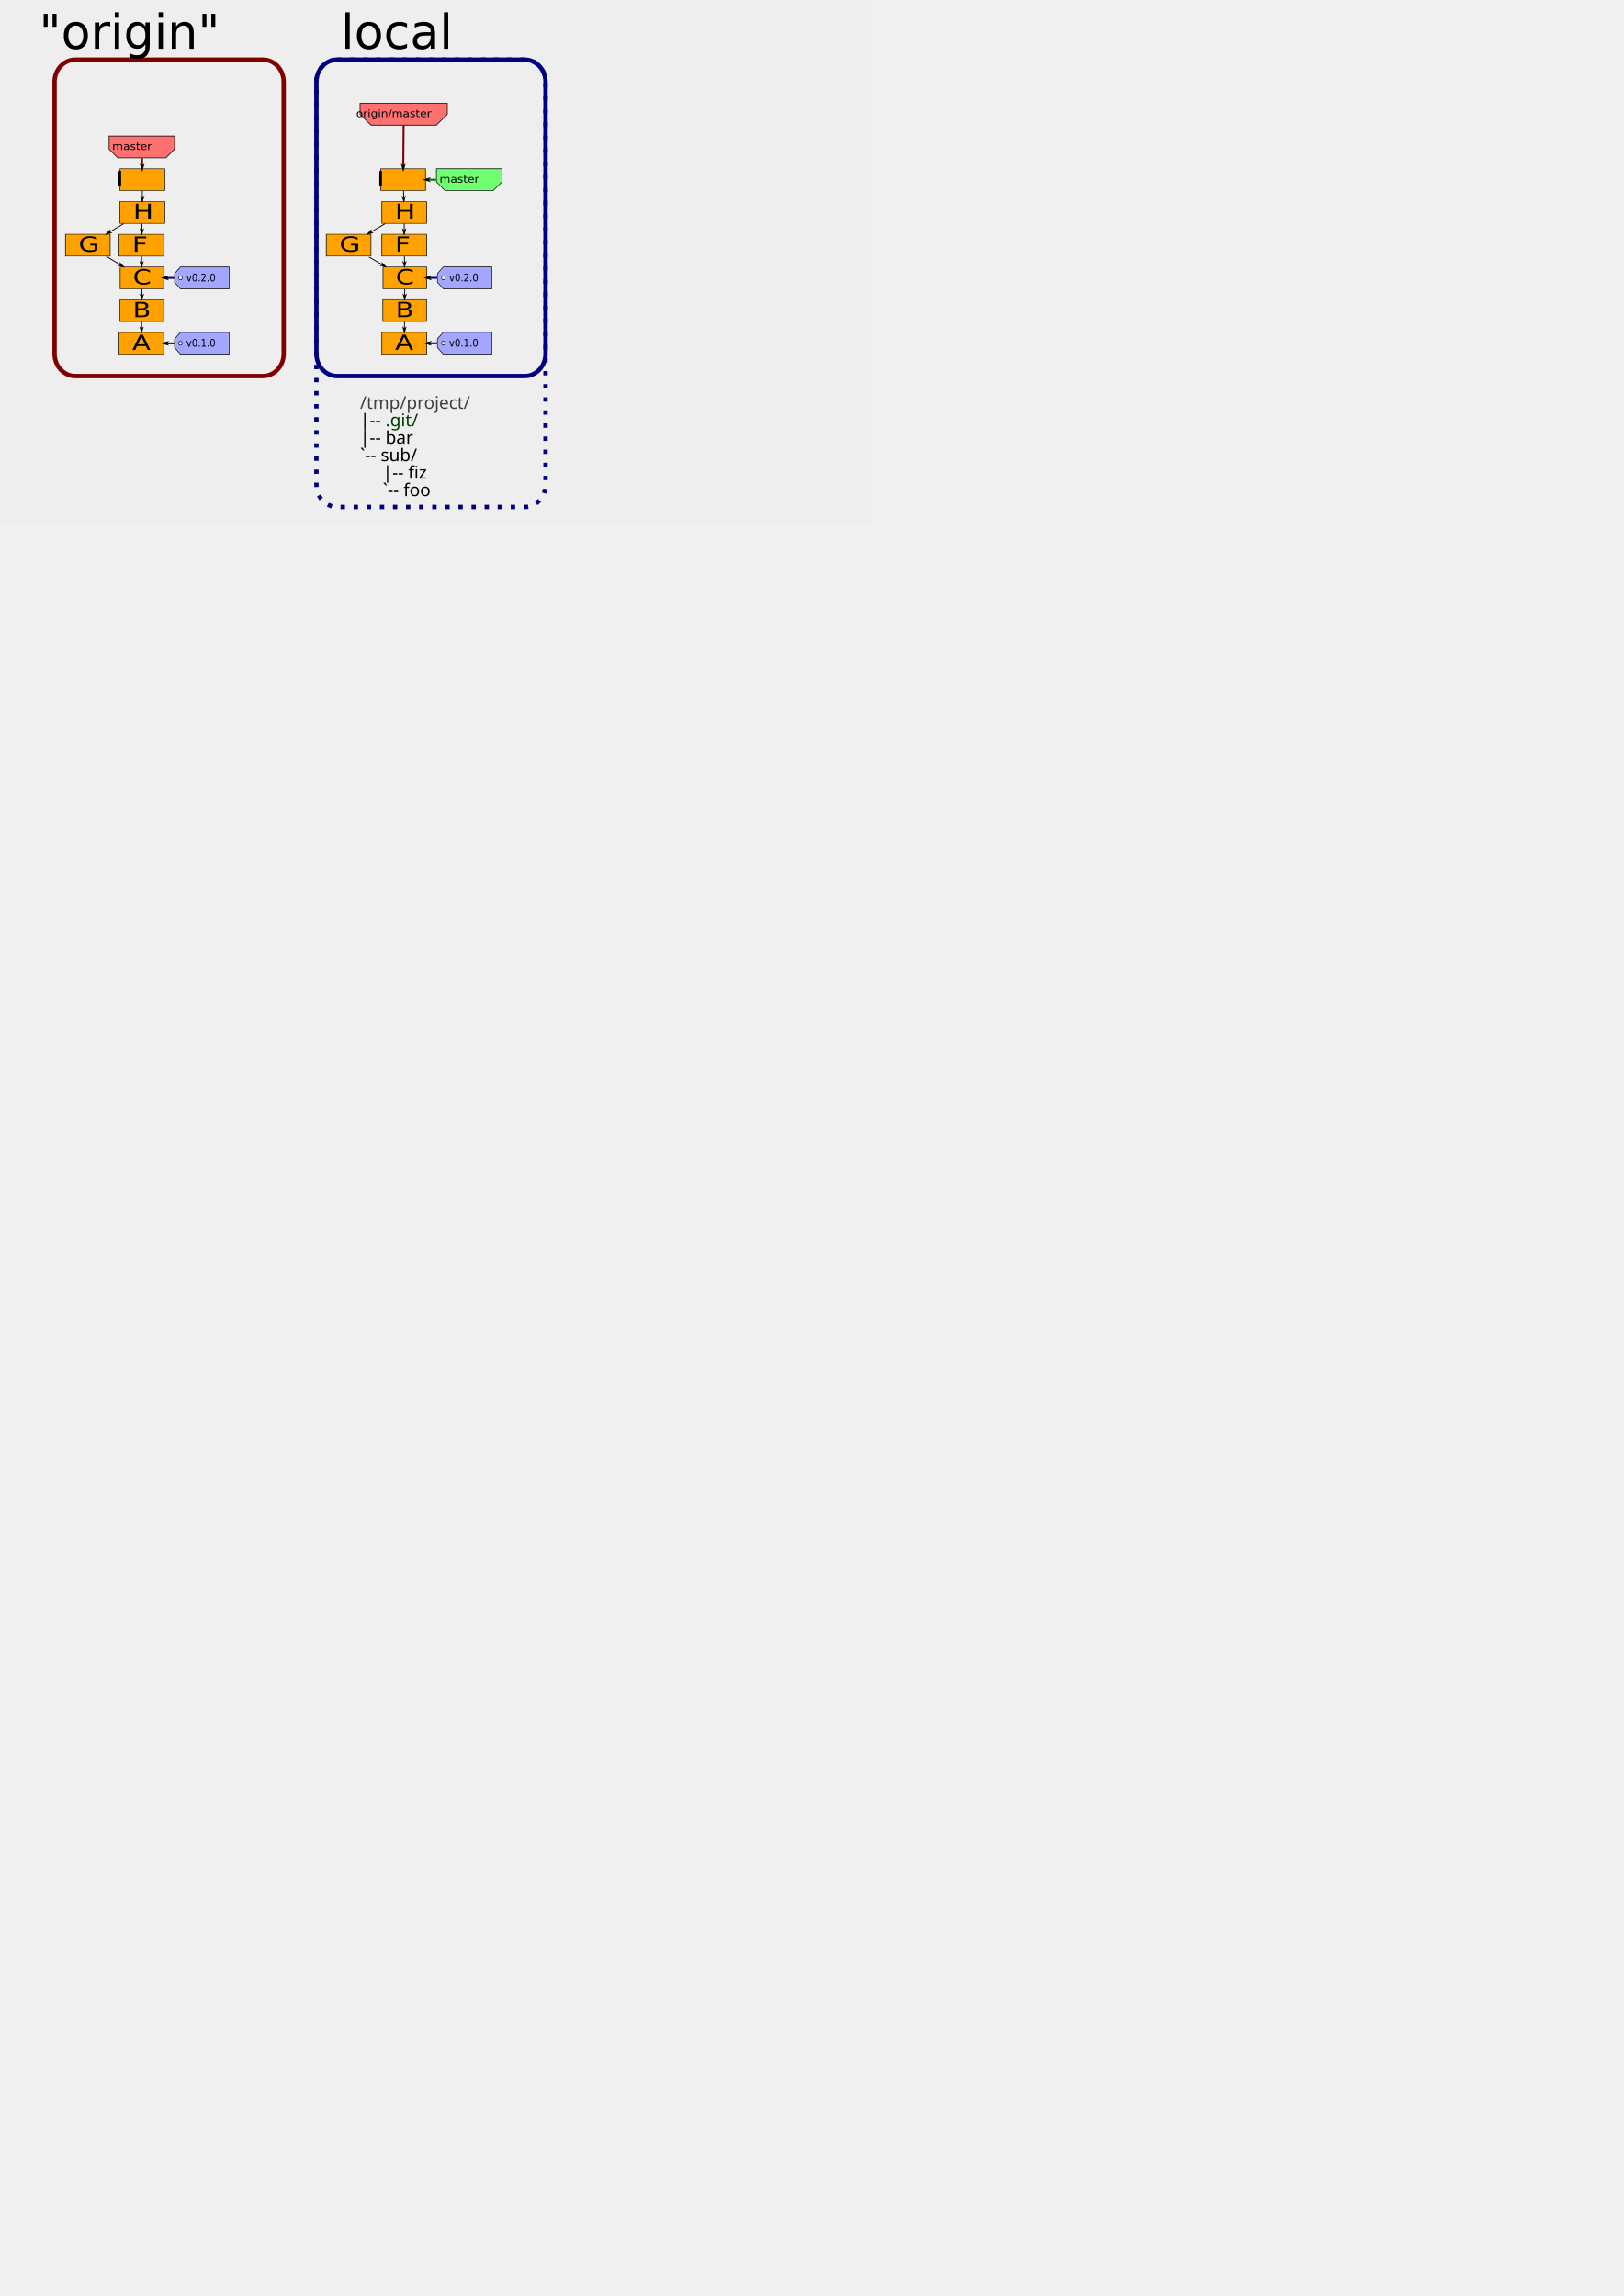
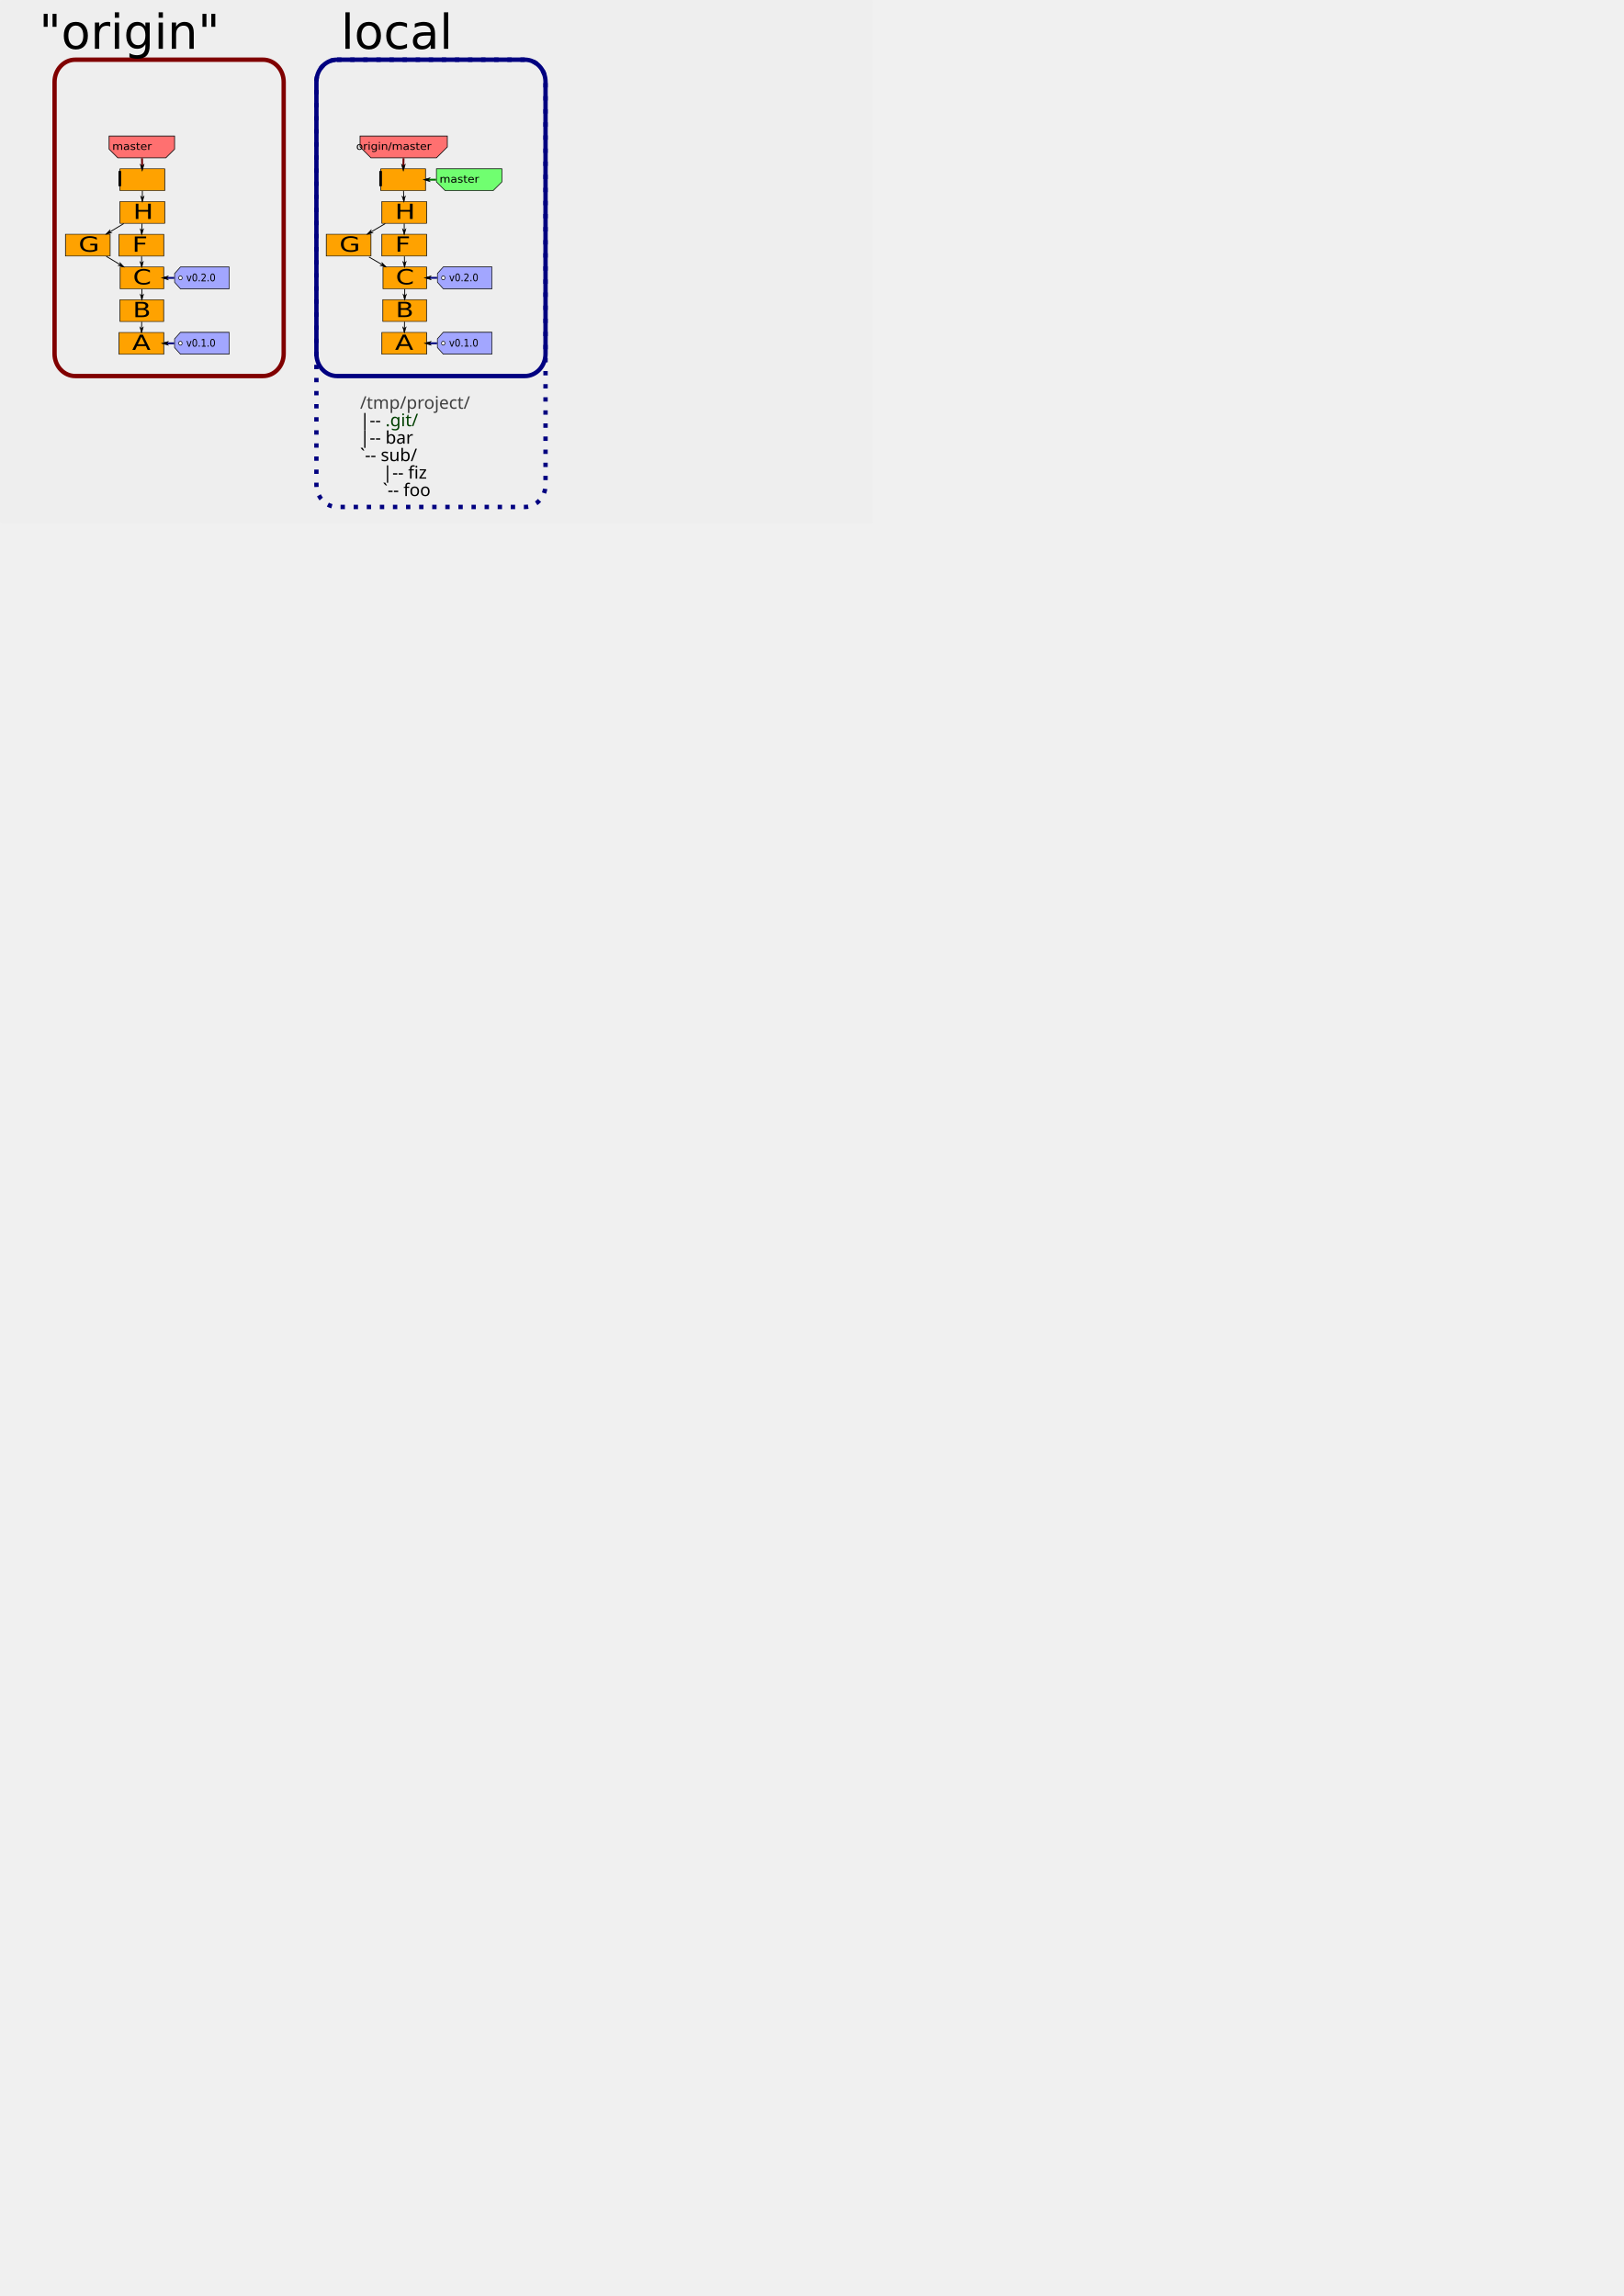
<svg xmlns="http://www.w3.org/2000/svg" width="744.094" height="1052.362" id="svg1317">
  <defs id="defs1319">
    <marker orient="auto" refY="0.0" refX="0.0" id="Arrow1Sstart" style="overflow:visible">
      <path id="path4028" d="M 0.0,0.0 L 5.0,-5.0 L -12.5,0.0 L 5.0,5.0 L 0.0,0.0 z " style="fill-rule:evenodd;stroke:#000000;stroke-width:1.0pt;marker-start:none" transform="scale(0.2) translate(6,0)" />
    </marker>
    <marker orient="auto" refY="0.0" refX="0.0" id="Arrow1Mstart" style="overflow:visible">
      <path id="path4034" d="M 0.0,0.0 L 5.0,-5.0 L -12.5,0.0 L 5.0,5.0 L 0.0,0.0 z " style="fill-rule:evenodd;stroke:#000000;stroke-width:1.0pt;marker-start:none" transform="scale(0.4) translate(10,0)" />
    </marker>
    <marker orient="auto" refY="0.0" refX="0.0" id="Arrow1Send" style="overflow:visible;">
      <path id="path4025" d="M 0.0,0.0 L 5.0,-5.0 L -12.5,0.0 L 5.0,5.0 L 0.0,0.0 z " style="fill-rule:evenodd;stroke:#000000;stroke-width:1.0pt;marker-start:none;" transform="scale(0.2) rotate(180) translate(6,0)" />
    </marker>
    <marker orient="auto" refY="0.0" refX="0.0" id="Arrow2Mend" style="overflow:visible;">
      <path id="path4013" style="font-size:12.0;fill-rule:evenodd;stroke-width:0.625;stroke-linejoin:round;" d="M 8.719,4.034 L -2.207,0.016 L 8.719,-4.002 C 6.973,-1.63 6.983,1.616 8.719,4.034 z " transform="scale(0.6) rotate(180) translate(0,0)" />
    </marker>
    <marker orient="auto" refY="0.0" refX="0.0" id="Arrow1Mend" style="overflow:visible;">
      <path id="path4031" d="M 0.0,0.0 L 5.0,-5.0 L -12.5,0.0 L 5.0,5.0 L 0.0,0.0 z " style="fill-rule:evenodd;stroke:#000000;stroke-width:1.0pt;marker-start:none;" transform="scale(0.4) rotate(180) translate(10,0)" />
    </marker>
    <marker orient="auto" refY="0.0" refX="0.0" id="Arrow2Mstart" style="overflow:visible">
      <path id="path4016" style="font-size:12.0;fill-rule:evenodd;stroke-width:0.625;stroke-linejoin:round" d="M 8.719,4.034 L -2.207,0.016 L 8.719,-4.002 C 6.973,-1.63 6.983,1.616 8.719,4.034 z " transform="scale(0.6) translate(0,0)" />
    </marker>
    <marker orient="auto" refY="0.0" refX="0.0" id="Arrow1Lstart" style="overflow:visible">
      <path id="path4040" d="M 0.0,0.0 L 5.0,-5.0 L -12.5,0.0 L 5.0,5.0 L 0.0,0.0 z " style="fill-rule:evenodd;stroke:#000000;stroke-width:1.0pt;marker-start:none" transform="scale(0.8) translate(12.5,0)" />
    </marker>
  </defs>
  <g id="layer1" style="opacity:1">
    <rect style="fill:#eeeeee;fill-opacity:1;stroke:none;stroke-width:1;stroke-linecap:butt;stroke-linejoin:bevel;stroke-miterlimit:4;stroke-dasharray:none;stroke-dashoffset:0;stroke-opacity:1" id="bg" width="400" height="240" x="0" y="0" rx="1" ry="1" />
    <rect style="opacity:1;fill:none;fill-opacity:1;fill-rule:nonzero;stroke:#800000;stroke-width:2;stroke-linecap:butt;stroke-linejoin:miter;stroke-miterlimit:4;stroke-dasharray:none;stroke-dashoffset:0;stroke-opacity:1" id="rect2948" width="105" height="145" x="25" y="27.362" rx="9.485" ry="10.192" />
    <rect style="fill:black;fill-opacity:0.75;stroke:black;stroke-width:0.5;stroke-linecap:butt;stroke-linejoin:miter;stroke-miterlimit:4;stroke-dasharray:none;stroke-dashoffset:0;stroke-opacity:1" id="rect2855" width="0" height="1" x="217" y="77.362" rx="19.921" ry="1" />
    <g id="g4675" transform="matrix(2.577667,0,0,1.997013,-664.6005,-62.00661)">
      <path id="path4085" d="M 286.941,107.358 L 286.941,112.366 L 278.996,112.366 L 278.996,107.358 L 286.941,107.358 z" style="fill:#ffa200;fill-opacity:1;fill-rule:evenodd;stroke:#000000;stroke-width:0.118;stroke-linecap:butt;stroke-linejoin:miter;stroke-miterlimit:4;stroke-dasharray:none;stroke-opacity:1" />
      <text id="text4093" y="111.362" x="281.329" style="font-size:3.598px;font-style:normal;font-weight:normal;line-height:125%;fill:#000000;fill-opacity:1;stroke:none;stroke-width:1pt;stroke-linecap:butt;stroke-linejoin:miter;stroke-opacity:1;font-family:Bitstream Vera Sans" xml:space="preserve">
        <tspan style="font-size:4.797px;font-style:normal;font-variant:normal;font-weight:normal;font-stretch:normal;text-align:start;line-height:125%;writing-mode:lr-tb;text-anchor:start;font-family:Bitstream Vera Sans" y="111.362" x="281.329" id="tspan4095">A</tspan>
      </text>
    </g>
    <g id="g4195" transform="matrix(0.8928571,0,0,0.9999896,-198.575,44.96471)">
      <path id="path4197" d="M 315,107.362 L 340,107.362 L 340,117.362 L 315,117.362 L 312,114.362 L 312,110.362 L 315,107.362 z" style="fill:#a2a6ff;fill-opacity:1;fill-rule:evenodd;stroke:#000000;stroke-width:0.313;stroke-linecap:butt;stroke-linejoin:miter;stroke-miterlimit:4;stroke-dasharray:none;stroke-opacity:1" />
      <path transform="matrix(0.444444,0,0,0.444444,175,62.42343)" d="M 317,112.362 A 2,2 0 1 1 313,112.362 A 2,2 0 1 1 317,112.362 z" id="path4199" style="fill:#ffffff;fill-opacity:1;stroke:#000000;stroke-width:0.704;stroke-linecap:butt;stroke-linejoin:miter;stroke-miterlimit:4;stroke-dasharray:none;stroke-dashoffset:0;stroke-opacity:1" />
      <text xml:space="preserve" style="font-size:3.598px;font-style:normal;font-weight:normal;line-height:125%;opacity:1;fill:#000000;fill-opacity:1;stroke:none;stroke-width:1pt;stroke-linecap:butt;stroke-linejoin:miter;stroke-opacity:1;font-family:Bitstream Vera Sans" x="318" y="113.922" id="text4201">
        <tspan id="tspan4203" x="318" y="113.922" style="font-size:4.797px;font-style:normal;font-variant:normal;font-weight:normal;font-stretch:normal;text-align:start;line-height:125%;writing-mode:lr-tb;text-anchor:start;font-family:Bitstream Vera Sans">v0.1.0</tspan>
      </text>
    </g>
    <g id="g4680" transform="matrix(2.517724,0,0,1.998096,-647.4337,-77.1557)">
      <path id="path4682" d="M 286.941,107.358 L 286.941,112.366 L 278.996,112.366 L 278.996,107.358 L 286.941,107.358 z" style="fill:#ffa200;fill-opacity:1;fill-rule:evenodd;stroke:#000000;stroke-width:0.118;stroke-linecap:butt;stroke-linejoin:miter;stroke-miterlimit:4;stroke-dasharray:none;stroke-opacity:1" />
      <text id="text4684" y="111.362" x="281.329" style="font-size:3.598px;font-style:normal;font-weight:normal;line-height:125%;fill:#000000;fill-opacity:1;stroke:none;stroke-width:1pt;stroke-linecap:butt;stroke-linejoin:miter;stroke-opacity:1;font-family:Bitstream Vera Sans" xml:space="preserve">
        <tspan style="font-size:4.797px;font-style:normal;font-variant:normal;font-weight:normal;font-stretch:normal;text-align:start;line-height:125%;writing-mode:lr-tb;text-anchor:start;font-family:Bitstream Vera Sans" y="111.362" x="281.329" id="tspan4686">B</tspan>
      </text>
    </g>
    <g id="g4696" transform="matrix(2.511717,0,0,1.999552,-645.6889,-92.30475)">
      <path id="path4698" d="M 286.941,107.358 L 286.941,112.366 L 278.996,112.366 L 278.996,107.358 L 286.941,107.358 z" style="fill:#ffa200;fill-opacity:1;fill-rule:evenodd;stroke:#000000;stroke-width:0.118;stroke-linecap:butt;stroke-linejoin:miter;stroke-miterlimit:4;stroke-dasharray:none;stroke-opacity:1" />
      <text id="text4700" y="111.362" x="281.329" style="font-size:3.598px;font-style:normal;font-weight:normal;line-height:125%;fill:#000000;fill-opacity:1;stroke:none;stroke-width:1pt;stroke-linecap:butt;stroke-linejoin:miter;stroke-opacity:1;font-family:Bitstream Vera Sans" xml:space="preserve">
        <tspan style="font-size:4.797px;font-style:normal;font-variant:normal;font-weight:normal;font-stretch:normal;text-align:start;line-height:125%;writing-mode:lr-tb;text-anchor:start;font-family:Bitstream Vera Sans" y="111.362" x="281.329" id="tspan4702">C</tspan>
      </text>
    </g>
    <g id="g4712" transform="matrix(0.8928453,0,0,1.001435,-198.5533,14.85274)">
      <path id="path4714" d="M 315,107.362 L 340,107.362 L 340,117.362 L 315,117.362 L 312,114.362 L 312,110.362 L 315,107.362 z" style="fill:#a2a6ff;fill-opacity:1;fill-rule:evenodd;stroke:#000000;stroke-width:0.313;stroke-linecap:butt;stroke-linejoin:miter;stroke-miterlimit:4;stroke-dasharray:none;stroke-opacity:1" />
      <path transform="matrix(0.444444,0,0,0.444444,175,62.42343)" d="M 317,112.362 A 2,2 0 1 1 313,112.362 A 2,2 0 1 1 317,112.362 z" id="path4716" style="fill:#ffffff;fill-opacity:1;stroke:#000000;stroke-width:0.704;stroke-linecap:butt;stroke-linejoin:miter;stroke-miterlimit:4;stroke-dasharray:none;stroke-dashoffset:0;stroke-opacity:1" />
      <text xml:space="preserve" style="font-size:3.598px;font-style:normal;font-weight:normal;line-height:125%;opacity:1;fill:#000000;fill-opacity:1;stroke:none;stroke-width:1pt;stroke-linecap:butt;stroke-linejoin:miter;stroke-opacity:1;font-family:Bitstream Vera Sans" x="318" y="113.922" id="text4718">
        <tspan id="tspan4720" x="318" y="113.922" style="font-size:4.797px;font-style:normal;font-variant:normal;font-weight:normal;font-stretch:normal;text-align:start;line-height:125%;writing-mode:lr-tb;text-anchor:start;font-family:Bitstream Vera Sans">v0.2.0</tspan>
      </text>
    </g>
    <g id="g4730" transform="matrix(2.577667,0,0,1.997013,-664.6005,-107.0066)">
      <path id="path4732" d="M 286.941,107.358 L 286.941,112.366 L 278.996,112.366 L 278.996,107.358 L 286.941,107.358 z" style="fill:#ffa200;fill-opacity:1;fill-rule:evenodd;stroke:#000000;stroke-width:0.118;stroke-linecap:butt;stroke-linejoin:miter;stroke-miterlimit:4;stroke-dasharray:none;stroke-opacity:1" />
      <text id="text4734" y="111.362" x="281.329" style="font-size:3.598px;font-style:normal;font-weight:normal;line-height:125%;fill:#000000;fill-opacity:1;stroke:none;stroke-width:1pt;stroke-linecap:butt;stroke-linejoin:miter;stroke-opacity:1;font-family:Bitstream Vera Sans" xml:space="preserve">
        <tspan style="font-size:4.797px;font-style:normal;font-variant:normal;font-weight:normal;font-stretch:normal;text-align:start;line-height:125%;writing-mode:lr-tb;text-anchor:start;font-family:Bitstream Vera Sans" y="111.362" x="281.329" id="tspan4736">F</tspan>
      </text>
    </g>
    <path style="fill:none;fill-opacity:0.75;fill-rule:evenodd;stroke:#000000;stroke-width:0.393;stroke-linecap:butt;stroke-linejoin:miter;marker-start:url(#Arrow1Mstart);marker-end:none;stroke-miterlimit:4;stroke-dasharray:none;stroke-opacity:1" d="M 64.868,152.265 L 64.934,147.487" id="path4742" />
    <path style="fill:none;fill-opacity:0.75;fill-rule:evenodd;stroke:#000000;stroke-width:0.393;stroke-linecap:butt;stroke-linejoin:miter;marker-start:url(#Arrow1Mstart);marker-end:none;stroke-miterlimit:4;stroke-dasharray:none;stroke-opacity:1" d="M 65.019,137.232 L 65.033,132.502" id="path4744" />
    <path style="fill:none;fill-opacity:0.75;fill-rule:evenodd;stroke:#00047c;stroke-width:0.864;stroke-linecap:butt;stroke-linejoin:miter;marker-start:url(#Arrow1Sstart);marker-end:none;stroke-miterlimit:4;stroke-dasharray:none;stroke-opacity:1" d="M 75.199,157.366 L 79.857,157.355" id="path4748" />
    <path style="fill:none;fill-opacity:0.75;fill-rule:evenodd;stroke:#00047c;stroke-width:0.864;stroke-linecap:butt;stroke-linejoin:miter;marker-start:url(#Arrow1Sstart);marker-end:none;stroke-miterlimit:4;stroke-dasharray:none;stroke-opacity:1" d="M 75.183,127.373 L 79.875,127.374" id="path4750" />
    <path style="fill:none;fill-opacity:0.75;fill-rule:evenodd;stroke:#000000;stroke-width:0.393;stroke-linecap:butt;stroke-linejoin:miter;marker-start:url(#Arrow1Mstart);marker-end:none;stroke-miterlimit:4;stroke-dasharray:none;stroke-opacity:1" d="M 64.963,122.239 L 64.884,117.514" id="path4752" />
    <g id="g4779" transform="matrix(2.000399,0,0,2,-600.1296,-62.36218)">
      <path id="path4781" d="M 325,62.362 L 325,65.362 L 327,67.362 L 338,67.362 L 340,65.362 L 340,62.362 L 325,62.362 z" style="fill:#ff7070;fill-opacity:1;fill-rule:evenodd;stroke:#000000;stroke-width:0.161;stroke-linecap:butt;stroke-linejoin:miter;stroke-miterlimit:4;stroke-dasharray:none;stroke-opacity:1" />
      <text id="text4783" y="68.436" x="318.268" style="font-size:1.845px;font-style:normal;font-weight:normal;text-align:center;line-height:125%;text-anchor:middle;opacity:1;fill:#000000;fill-opacity:1;stroke:none;stroke-width:1pt;stroke-linecap:butt;stroke-linejoin:miter;stroke-opacity:1;font-family:Bitstream Vera Sans" xml:space="preserve" transform="scale(1.044355,0.9575289)">
        <tspan style="font-size:2.461px;font-style:normal;font-variant:normal;font-weight:normal;font-stretch:normal;text-align:center;line-height:125%;writing-mode:lr-tb;text-anchor:middle;font-family:Bitstream Vera Sans" y="68.436" x="318.268" id="tspan4785">master</tspan>
      </text>
    </g>
    <rect style="opacity:1;fill:none;fill-opacity:1;fill-rule:nonzero;stroke:#000080;stroke-width:2;stroke-linecap:butt;stroke-linejoin:miter;stroke-miterlimit:4;stroke-dasharray:none;stroke-dashoffset:0;stroke-opacity:1" id="rect3927" width="105" height="145" x="145" y="27.362" rx="9.485" ry="10.192" />
    <text xml:space="preserve" style="font-size:22px;font-style:normal;font-weight:normal;text-align:center;line-height:100%;writing-mode:lr-tb;text-anchor:middle;fill:#000000;fill-opacity:1;stroke:none;stroke-width:1pt;stroke-linecap:butt;stroke-linejoin:miter;stroke-opacity:1;font-family:Bitstream Vera Sans" x="76.829" y="22.362" id="text4074">
      <tspan id="tspan4076" x="76.829" y="22.362">"origin"</tspan>
    </text>
    <text xml:space="preserve" style="font-size:22px;font-style:normal;font-weight:normal;text-align:center;line-height:100%;writing-mode:lr-tb;text-anchor:middle;fill:#000000;fill-opacity:1;stroke:none;stroke-width:1pt;stroke-linecap:butt;stroke-linejoin:miter;stroke-opacity:1;font-family:Bitstream Vera Sans" x="199.323" y="22.362" id="text4078">
      <tspan id="tspan4080" x="199.323" y="22.362">local</tspan>
    </text>
    <text xml:space="preserve" style="font-size:22px;font-style:normal;font-weight:normal;text-align:start;line-height:100%;writing-mode:lr-tb;text-anchor:start;fill:#000000;fill-opacity:1;stroke:none;stroke-width:1pt;stroke-linecap:butt;stroke-linejoin:miter;stroke-opacity:1;font-family:Bitstream Vera Sans" x="95.25" y="143.612" id="text3330">
      <tspan id="tspan3332" x="95.25" y="143.612" />
    </text>
    <g style="opacity:1" id="g4983" transform="matrix(2.577667,0,0,1.997013,-544.1596,-62.03396)">
      <path id="path4985" d="M 286.941,107.358 L 286.941,112.366 L 278.996,112.366 L 278.996,107.358 L 286.941,107.358 z" style="fill:#ffa200;fill-opacity:1;fill-rule:evenodd;stroke:#000000;stroke-width:0.118;stroke-linecap:butt;stroke-linejoin:miter;stroke-miterlimit:4;stroke-dasharray:none;stroke-opacity:1" />
      <text id="text4987" y="111.362" x="281.329" style="font-size:3.598px;font-style:normal;font-weight:normal;line-height:125%;fill:#000000;fill-opacity:1;stroke:none;stroke-width:1pt;stroke-linecap:butt;stroke-linejoin:miter;stroke-opacity:1;font-family:Bitstream Vera Sans" xml:space="preserve">
        <tspan style="font-size:4.797px;font-style:normal;font-variant:normal;font-weight:normal;font-stretch:normal;text-align:start;line-height:125%;writing-mode:lr-tb;text-anchor:start;font-family:Bitstream Vera Sans" y="111.362" x="281.329" id="tspan4989">A</tspan>
      </text>
    </g>
    <g style="opacity:1" id="g4991" transform="matrix(0.8928571,0,0,0.9999896,-78.13399,44.93736)">
      <path id="path4993" d="M 315,107.362 L 340,107.362 L 340,117.362 L 315,117.362 L 312,114.362 L 312,110.362 L 315,107.362 z" style="fill:#a2a6ff;fill-opacity:1;fill-rule:evenodd;stroke:#000000;stroke-width:0.313;stroke-linecap:butt;stroke-linejoin:miter;stroke-miterlimit:4;stroke-dasharray:none;stroke-opacity:1" />
      <path transform="matrix(0.444444,0,0,0.444444,175,62.42343)" d="M 317,112.362 A 2,2 0 1 1 313,112.362 A 2,2 0 1 1 317,112.362 z" id="path4995" style="fill:#ffffff;fill-opacity:1;stroke:#000000;stroke-width:0.704;stroke-linecap:butt;stroke-linejoin:miter;stroke-miterlimit:4;stroke-dasharray:none;stroke-dashoffset:0;stroke-opacity:1" />
      <text xml:space="preserve" style="font-size:3.598px;font-style:normal;font-weight:normal;line-height:125%;opacity:1;fill:#000000;fill-opacity:1;stroke:none;stroke-width:1pt;stroke-linecap:butt;stroke-linejoin:miter;stroke-opacity:1;font-family:Bitstream Vera Sans" x="318" y="113.922" id="text4997">
        <tspan id="tspan4999" x="318" y="113.922" style="font-size:4.797px;font-style:normal;font-variant:normal;font-weight:normal;font-stretch:normal;text-align:start;line-height:125%;writing-mode:lr-tb;text-anchor:start;font-family:Bitstream Vera Sans">v0.1.0</tspan>
      </text>
    </g>
    <g style="opacity:1" id="g5001" transform="matrix(2.517724,0,0,1.998096,-526.9927,-77.18305)">
      <path id="path5003" d="M 286.941,107.358 L 286.941,112.366 L 278.996,112.366 L 278.996,107.358 L 286.941,107.358 z" style="fill:#ffa200;fill-opacity:1;fill-rule:evenodd;stroke:#000000;stroke-width:0.118;stroke-linecap:butt;stroke-linejoin:miter;stroke-miterlimit:4;stroke-dasharray:none;stroke-opacity:1" />
      <text id="text5005" y="111.362" x="281.329" style="font-size:3.598px;font-style:normal;font-weight:normal;line-height:125%;fill:#000000;fill-opacity:1;stroke:none;stroke-width:1pt;stroke-linecap:butt;stroke-linejoin:miter;stroke-opacity:1;font-family:Bitstream Vera Sans" xml:space="preserve">
        <tspan style="font-size:4.797px;font-style:normal;font-variant:normal;font-weight:normal;font-stretch:normal;text-align:start;line-height:125%;writing-mode:lr-tb;text-anchor:start;font-family:Bitstream Vera Sans" y="111.362" x="281.329" id="tspan5007">B</tspan>
      </text>
    </g>
    <g style="opacity:1" id="g5009" transform="matrix(2.511717,0,0,1.999552,-525.2479,-92.3321)">
      <path id="path5011" d="M 286.941,107.358 L 286.941,112.366 L 278.996,112.366 L 278.996,107.358 L 286.941,107.358 z" style="fill:#ffa200;fill-opacity:1;fill-rule:evenodd;stroke:#000000;stroke-width:0.118;stroke-linecap:butt;stroke-linejoin:miter;stroke-miterlimit:4;stroke-dasharray:none;stroke-opacity:1" />
      <text id="text5013" y="111.362" x="281.329" style="font-size:3.598px;font-style:normal;font-weight:normal;line-height:125%;fill:#000000;fill-opacity:1;stroke:none;stroke-width:1pt;stroke-linecap:butt;stroke-linejoin:miter;stroke-opacity:1;font-family:Bitstream Vera Sans" xml:space="preserve">
        <tspan style="font-size:4.797px;font-style:normal;font-variant:normal;font-weight:normal;font-stretch:normal;text-align:start;line-height:125%;writing-mode:lr-tb;text-anchor:start;font-family:Bitstream Vera Sans" y="111.362" x="281.329" id="tspan5015">C</tspan>
      </text>
    </g>
    <g style="opacity:1" id="g5017" transform="matrix(0.8928453,0,0,1.001435,-78.11232,14.82539)">
      <path id="path5019" d="M 315,107.362 L 340,107.362 L 340,117.362 L 315,117.362 L 312,114.362 L 312,110.362 L 315,107.362 z" style="fill:#a2a6ff;fill-opacity:1;fill-rule:evenodd;stroke:#000000;stroke-width:0.313;stroke-linecap:butt;stroke-linejoin:miter;stroke-miterlimit:4;stroke-dasharray:none;stroke-opacity:1" />
      <path transform="matrix(0.444444,0,0,0.444444,175,62.42343)" d="M 317,112.362 A 2,2 0 1 1 313,112.362 A 2,2 0 1 1 317,112.362 z" id="path5021" style="fill:#ffffff;fill-opacity:1;stroke:#000000;stroke-width:0.704;stroke-linecap:butt;stroke-linejoin:miter;stroke-miterlimit:4;stroke-dasharray:none;stroke-dashoffset:0;stroke-opacity:1" />
      <text xml:space="preserve" style="font-size:3.598px;font-style:normal;font-weight:normal;line-height:125%;opacity:1;fill:#000000;fill-opacity:1;stroke:none;stroke-width:1pt;stroke-linecap:butt;stroke-linejoin:miter;stroke-opacity:1;font-family:Bitstream Vera Sans" x="318" y="113.922" id="text5023">
        <tspan id="tspan5025" x="318" y="113.922" style="font-size:4.797px;font-style:normal;font-variant:normal;font-weight:normal;font-stretch:normal;text-align:start;line-height:125%;writing-mode:lr-tb;text-anchor:start;font-family:Bitstream Vera Sans">v0.2.0</tspan>
      </text>
    </g>
    <g style="opacity:1" id="g5027" transform="matrix(2.577667,0,0,1.997013,-544.1596,-107.034)">
      <path id="path5029" d="M 286.941,107.358 L 286.941,112.366 L 278.996,112.366 L 278.996,107.358 L 286.941,107.358 z" style="fill:#ffa200;fill-opacity:1;fill-rule:evenodd;stroke:#000000;stroke-width:0.118;stroke-linecap:butt;stroke-linejoin:miter;stroke-miterlimit:4;stroke-dasharray:none;stroke-opacity:1" />
      <text id="text5031" y="111.362" x="281.329" style="font-size:3.598px;font-style:normal;font-weight:normal;line-height:125%;fill:#000000;fill-opacity:1;stroke:none;stroke-width:1pt;stroke-linecap:butt;stroke-linejoin:miter;stroke-opacity:1;font-family:Bitstream Vera Sans" xml:space="preserve">
        <tspan style="font-size:4.797px;font-style:normal;font-variant:normal;font-weight:normal;font-stretch:normal;text-align:start;line-height:125%;writing-mode:lr-tb;text-anchor:start;font-family:Bitstream Vera Sans" y="111.362" x="281.329" id="tspan5033">F</tspan>
      </text>
    </g>
    <path style="opacity:1;fill:none;fill-opacity:0.75;fill-rule:evenodd;stroke:#000000;stroke-width:0.393;stroke-linecap:butt;stroke-linejoin:miter;marker-start:url(#Arrow1Mstart);marker-end:none;stroke-miterlimit:4;stroke-dasharray:none;stroke-opacity:1" d="M 185.309,152.237 L 185.375,147.46" id="path5035" />
    <path style="opacity:1;fill:none;fill-opacity:0.75;fill-rule:evenodd;stroke:#000000;stroke-width:0.393;stroke-linecap:butt;stroke-linejoin:miter;marker-start:url(#Arrow1Mstart);marker-end:none;stroke-miterlimit:4;stroke-dasharray:none;stroke-opacity:1" d="M 185.46,137.205 L 185.474,132.474" id="path5037" />
    <path style="opacity:1;fill:none;fill-opacity:0.75;fill-rule:evenodd;stroke:#00047c;stroke-width:0.864;stroke-linecap:butt;stroke-linejoin:miter;marker-start:url(#Arrow1Sstart);marker-end:none;stroke-miterlimit:4;stroke-dasharray:none;stroke-opacity:1" d="M 195.64,157.338 L 200.298,157.327" id="path5039" />
    <path style="opacity:1;fill:none;fill-opacity:0.75;fill-rule:evenodd;stroke:#00047c;stroke-width:0.864;stroke-linecap:butt;stroke-linejoin:miter;marker-start:url(#Arrow1Sstart);marker-end:none;stroke-miterlimit:4;stroke-dasharray:none;stroke-opacity:1" d="M 195.624,127.345 L 200.316,127.346" id="path5041" />
    <path style="opacity:1;fill:none;fill-opacity:0.75;fill-rule:evenodd;stroke:#000000;stroke-width:0.393;stroke-linecap:butt;stroke-linejoin:miter;marker-start:url(#Arrow1Mstart);marker-end:none;stroke-miterlimit:4;stroke-dasharray:none;stroke-opacity:1" d="M 185.404,122.212 L 185.325,117.487" id="path5043" />
-     <g style="opacity:1" id="g5045" transform="matrix(2.000399,0,0,2,-480.169,-77.38953)">
+     <g style="opacity:1" id="g5045" transform="matrix(2.000399,0,0,2,-480.169,-62.38953)">
      <path id="path5047" d="M 322.52,62.376 L 322.52,64.876 L 325.02,67.376 L 340.017,67.376 L 342.516,64.876 L 342.516,62.376 L 322.52,62.376 z" style="fill:#ff7070;fill-opacity:1;fill-rule:evenodd;stroke:#000000;stroke-width:0.161;stroke-linecap:butt;stroke-linejoin:miter;stroke-miterlimit:4;stroke-dasharray:none;stroke-opacity:1" />
      <text id="text5049" y="68.436" x="318.268" style="font-size:1.845px;font-style:normal;font-weight:normal;text-align:center;line-height:125%;text-anchor:middle;opacity:1;fill:#000000;fill-opacity:1;stroke:none;stroke-width:1pt;stroke-linecap:butt;stroke-linejoin:miter;stroke-opacity:1;font-family:Bitstream Vera Sans" xml:space="preserve" transform="scale(1.044355,0.9575289)">
        <tspan style="font-size:2.461px;font-style:normal;font-variant:normal;font-weight:normal;font-stretch:normal;text-align:center;line-height:125%;writing-mode:lr-tb;text-anchor:middle;font-family:Bitstream Vera Sans" y="68.436" x="318.268" id="tspan5051">origin/master</tspan>
      </text>
    </g>
    <g style="opacity:1" id="g5055" transform="matrix(2.000399,0,0,2,-450.1296,-47.36218)">
      <path id="path5057" d="M 325,62.362 L 325,65.362 L 327,67.362 L 338,67.362 L 340,65.362 L 340,62.362 L 325,62.362 z" style="fill:#70ff70;fill-opacity:1;fill-rule:evenodd;stroke:#000000;stroke-width:0.148;stroke-linecap:butt;stroke-linejoin:miter;stroke-miterlimit:4;stroke-dasharray:none;stroke-opacity:1" />
      <text id="text5059" y="68.436" x="318.268" style="font-size:1.845px;font-style:normal;font-weight:normal;text-align:center;line-height:125%;text-anchor:middle;opacity:1;fill:#000000;fill-opacity:1;stroke:none;stroke-width:1pt;stroke-linecap:butt;stroke-linejoin:miter;stroke-opacity:1;font-family:Bitstream Vera Sans" xml:space="preserve" transform="scale(1.044355,0.9575289)">
        <tspan style="font-size:2.461px;font-style:normal;font-variant:normal;font-weight:normal;font-stretch:normal;text-align:center;line-height:125%;writing-mode:lr-tb;text-anchor:middle;font-family:Bitstream Vera Sans" y="68.436" x="318.268" id="tspan5061">master</tspan>
      </text>
    </g>
    <rect style="opacity:1;fill:none;fill-opacity:1;fill-rule:nonzero;stroke:#000080;stroke-width:2;stroke-linecap:butt;stroke-linejoin:miter;stroke-miterlimit:4;stroke-dasharray:2, 4;stroke-dashoffset:0;stroke-opacity:1" id="rect5065" width="105" height="205" x="145" y="27.362" rx="9.485" ry="10.192" />
    <text xml:space="preserve" style="font-size:8px;font-style:normal;font-variant:normal;font-weight:normal;font-stretch:normal;text-align:start;line-height:100%;writing-mode:lr-tb;text-anchor:start;opacity:1;fill:#000000;fill-opacity:1;stroke:none;stroke-width:1pt;stroke-linecap:butt;stroke-linejoin:miter;stroke-opacity:1;font-family:Sans;-inkscape-font-specification:Sans" x="165" y="187.362" id="text4174">
      <tspan id="tspan4206" x="165" y="187.362" style="fill:#404040;fill-opacity:1">/tmp/project/</tspan>
      <tspan id="tspan4208" x="165" y="195.362">|-- <tspan style="fill:#004000;fill-opacity:1" id="tspan5200">.git/</tspan>
      </tspan>
      <tspan id="tspan4210" x="165" y="203.362">|-- bar</tspan>
      <tspan id="tspan4214" x="165" y="211.362">`-- sub/</tspan>
      <tspan x="165" y="219.362" id="tspan8595">     |-- fiz</tspan>
      <tspan id="tspan4216" x="165" y="227.362">     `-- foo</tspan>
      <tspan id="tspan4218" x="165" y="235.362" />
    </text>
    <g style="opacity:1" id="g5686" transform="matrix(2.577667,0,0,1.997013,-689.1596,-107.034)">
      <path id="path5688" d="M 286.941,107.358 L 286.941,112.366 L 278.996,112.366 L 278.996,107.358 L 286.941,107.358 z" style="fill:#ffa200;fill-opacity:1;fill-rule:evenodd;stroke:#000000;stroke-width:0.118;stroke-linecap:butt;stroke-linejoin:miter;stroke-miterlimit:4;stroke-dasharray:none;stroke-opacity:1" />
      <text id="text5690" y="111.362" x="281.329" style="font-size:3.598px;font-style:normal;font-weight:normal;line-height:125%;fill:#000000;fill-opacity:1;stroke:none;stroke-width:1pt;stroke-linecap:butt;stroke-linejoin:miter;stroke-opacity:1;font-family:Bitstream Vera Sans" xml:space="preserve">
        <tspan style="font-size:4.797px;font-style:normal;font-variant:normal;font-weight:normal;font-stretch:normal;text-align:start;line-height:125%;writing-mode:lr-tb;text-anchor:start;font-family:Bitstream Vera Sans" y="111.362" x="281.329" id="tspan5692">G</tspan>
      </text>
    </g>
    <g style="opacity:1" id="g5694" transform="matrix(2.577667,0,0,1.997013,-664.1596,-122.034)">
      <path id="path5696" d="M 286.941,107.358 L 286.941,112.366 L 278.996,112.366 L 278.996,107.358 L 286.941,107.358 z" style="fill:#ffa200;fill-opacity:1;fill-rule:evenodd;stroke:#000000;stroke-width:0.118;stroke-linecap:butt;stroke-linejoin:miter;stroke-miterlimit:4;stroke-dasharray:none;stroke-opacity:1" />
      <text id="text5698" y="111.362" x="281.329" style="font-size:3.598px;font-style:normal;font-weight:normal;line-height:125%;fill:#000000;fill-opacity:1;stroke:none;stroke-width:1pt;stroke-linecap:butt;stroke-linejoin:miter;stroke-opacity:1;font-family:Bitstream Vera Sans" xml:space="preserve">
        <tspan style="font-size:4.797px;font-style:normal;font-variant:normal;font-weight:normal;font-stretch:normal;text-align:start;line-height:125%;writing-mode:lr-tb;text-anchor:start;font-family:Bitstream Vera Sans" y="111.362" x="281.329" id="tspan5700">H</tspan>
      </text>
    </g>
    <path style="opacity:1;fill:none;fill-opacity:0.75;fill-rule:evenodd;stroke:#000000;stroke-width:0.393;stroke-linecap:butt;stroke-linejoin:miter;marker-start:url(#Arrow1Mstart);marker-end:none;stroke-miterlimit:4;stroke-dasharray:none;stroke-opacity:1;display:inline" d="M 56.566,122.239 L 48.711,117.487" id="path5702" />
    <path style="opacity:1;fill:none;fill-opacity:0.75;fill-rule:evenodd;stroke:#000000;stroke-width:0.393;stroke-linecap:butt;stroke-linejoin:miter;marker-start:url(#Arrow1Mstart);marker-end:none;stroke-miterlimit:4;stroke-dasharray:none;stroke-opacity:1;display:inline" d="M 64.949,107.265 L 65.089,102.487" id="path5704" />
    <path style="opacity:1;fill:none;fill-opacity:0.75;fill-rule:evenodd;stroke:#000000;stroke-width:0.393;stroke-linecap:butt;stroke-linejoin:miter;marker-start:url(#Arrow1Mstart);marker-end:none;stroke-miterlimit:4;stroke-dasharray:none;stroke-opacity:1;display:inline" d="M 48.781,107.237 L 56.698,102.487" id="path5706" />
    <g style="opacity:1" id="g7589" transform="matrix(2.577667,0,0,1.997013,-569.6388,-107.034)">
      <path id="path7591" d="M 286.941,107.358 L 286.941,112.366 L 278.996,112.366 L 278.996,107.358 L 286.941,107.358 z" style="fill:#ffa200;fill-opacity:1;fill-rule:evenodd;stroke:#000000;stroke-width:0.118;stroke-linecap:butt;stroke-linejoin:miter;stroke-miterlimit:4;stroke-dasharray:none;stroke-opacity:1" />
      <text id="text7593" y="111.362" x="281.329" style="font-size:3.598px;font-style:normal;font-weight:normal;line-height:125%;fill:#000000;fill-opacity:1;stroke:none;stroke-width:1pt;stroke-linecap:butt;stroke-linejoin:miter;stroke-opacity:1;font-family:Bitstream Vera Sans" xml:space="preserve">
        <tspan style="font-size:4.797px;font-style:normal;font-variant:normal;font-weight:normal;font-stretch:normal;text-align:start;line-height:125%;writing-mode:lr-tb;text-anchor:start;font-family:Bitstream Vera Sans" y="111.362" x="281.329" id="tspan7595">G</tspan>
      </text>
    </g>
    <g style="opacity:1" id="g7597" transform="matrix(2.577667,0,0,1.997013,-544.1596,-122.034)">
      <path id="path7599" d="M 286.941,107.358 L 286.941,112.366 L 278.996,112.366 L 278.996,107.358 L 286.941,107.358 z" style="fill:#ffa200;fill-opacity:1;fill-rule:evenodd;stroke:#000000;stroke-width:0.118;stroke-linecap:butt;stroke-linejoin:miter;stroke-miterlimit:4;stroke-dasharray:none;stroke-opacity:1" />
      <text id="text7601" y="111.362" x="281.329" style="font-size:3.598px;font-style:normal;font-weight:normal;line-height:125%;fill:#000000;fill-opacity:1;stroke:none;stroke-width:1pt;stroke-linecap:butt;stroke-linejoin:miter;stroke-opacity:1;font-family:Bitstream Vera Sans" xml:space="preserve">
        <tspan style="font-size:4.797px;font-style:normal;font-variant:normal;font-weight:normal;font-stretch:normal;text-align:start;line-height:125%;writing-mode:lr-tb;text-anchor:start;font-family:Bitstream Vera Sans" y="111.362" x="281.329" id="tspan7603">H</tspan>
      </text>
    </g>
    <path style="opacity:1;fill:none;fill-opacity:0.75;fill-rule:evenodd;stroke:#000000;stroke-width:0.393;stroke-linecap:butt;stroke-linejoin:miter;marker-start:url(#Arrow1Mstart);marker-end:none;stroke-miterlimit:4;stroke-dasharray:none;stroke-opacity:1;display:inline" d="M 185.24,107.237 L 185.24,102.487" id="path7607" />
    <path style="opacity:1;fill:none;fill-opacity:0.75;fill-rule:evenodd;stroke:#000000;stroke-width:0.393;stroke-linecap:butt;stroke-linejoin:miter;marker-start:url(#Arrow1Mstart);marker-end:none;stroke-miterlimit:4;stroke-dasharray:none;stroke-opacity:1;display:inline" d="M 168.465,107.237 L 176.535,102.487" id="path7609" />
    <path style="opacity:1;fill:none;fill-opacity:0.75;fill-rule:evenodd;stroke:#000000;stroke-width:0.393;stroke-linecap:butt;stroke-linejoin:miter;marker-start:url(#Arrow1Mstart);marker-end:none;stroke-miterlimit:4;stroke-dasharray:none;stroke-opacity:1;display:inline" d="M 176.677,122.212 L 169.104,117.802" id="path7605" />
    <g style="opacity:1" id="g10824" transform="matrix(2.577667,0,0,1.997013,-544.6388,-137.034)">
      <path id="path10826" d="M 286.941,107.358 L 286.941,112.366 L 278.996,112.366 L 278.996,107.358 L 286.941,107.358 z" style="fill:#ffa200;fill-opacity:1;fill-rule:evenodd;stroke:#000000;stroke-width:0.118;stroke-linecap:butt;stroke-linejoin:miter;stroke-miterlimit:4;stroke-dasharray:none;stroke-opacity:1" />
      <text id="text10828" y="111.362" x="282.969" style="font-size:3.598px;font-style:normal;font-weight:normal;line-height:125%;fill:#000000;fill-opacity:1;stroke:none;stroke-width:1pt;stroke-linecap:butt;stroke-linejoin:miter;stroke-opacity:1;font-family:Bitstream Vera Sans" xml:space="preserve">
        <tspan style="font-size:4.797px;font-style:normal;font-variant:normal;font-weight:normal;font-stretch:normal;text-align:center;line-height:125%;writing-mode:lr-tb;text-anchor:middle;font-family:Bitstream Vera Sans" y="111.362" x="282.969" id="tspan10830">I</tspan>
      </text>
    </g>
    <path style="opacity:1;fill:none;fill-opacity:0.75;fill-rule:evenodd;stroke:#000000;stroke-width:0.393;stroke-linecap:butt;stroke-linejoin:miter;marker-start:url(#Arrow1Mstart);marker-end:none;stroke-miterlimit:4;stroke-dasharray:none;stroke-opacity:1;display:inline" d="M 185.076,92.237 L 184.924,87.487" id="path10840" />
    <path style="opacity:1;fill:none;fill-opacity:0.75;fill-rule:evenodd;stroke:#007100;stroke-width:0.864;stroke-linecap:butt;stroke-linejoin:miter;marker-start:url(#Arrow1Sstart);marker-end:none;stroke-miterlimit:4;stroke-dasharray:none;stroke-opacity:1;display:inline" d="M 195.161,82.362 L 199.852,82.362" id="path5063" />
    <g style="opacity:1" id="g12957" transform="matrix(2.577667,0,0,1.997013,-664.1596,-137.034)">
      <path id="path12959" d="M 286.941,107.358 L 286.941,112.366 L 278.996,112.366 L 278.996,107.358 L 286.941,107.358 z" style="fill:#ffa200;fill-opacity:1;fill-rule:evenodd;stroke:#000000;stroke-width:0.118;stroke-linecap:butt;stroke-linejoin:miter;stroke-miterlimit:4;stroke-dasharray:none;stroke-opacity:1" />
      <text id="text12961" y="111.362" x="282.969" style="font-size:3.598px;font-style:normal;font-weight:normal;line-height:125%;fill:#000000;fill-opacity:1;stroke:none;stroke-width:1pt;stroke-linecap:butt;stroke-linejoin:miter;stroke-opacity:1;font-family:Bitstream Vera Sans" xml:space="preserve">
        <tspan style="font-size:4.797px;font-style:normal;font-variant:normal;font-weight:normal;font-stretch:normal;text-align:center;line-height:125%;writing-mode:lr-tb;text-anchor:middle;font-family:Bitstream Vera Sans" y="111.362" x="282.969" id="tspan12963">I</tspan>
      </text>
    </g>
    <path style="opacity:1;fill:none;fill-opacity:0.75;fill-rule:evenodd;stroke:#000000;stroke-width:0.393;stroke-linecap:butt;stroke-linejoin:miter;marker-start:url(#Arrow1Mstart);marker-end:none;stroke-miterlimit:4;stroke-dasharray:none;stroke-opacity:1;display:inline" d="M 65.24,92.237 L 65.24,87.487" id="path12965" />
    <path style="fill:none;fill-opacity:0.75;fill-rule:evenodd;stroke:#710000;stroke-width:0.864;stroke-linecap:butt;stroke-linejoin:miter;marker-start:url(#Arrow1Sstart);marker-end:none;stroke-miterlimit:4;stroke-dasharray:none;stroke-opacity:1;display:inline" d="M 65.159,77.237 L 65.084,72.523" id="path4803" />
-     <path style="opacity:1;fill:none;fill-opacity:0.75;fill-rule:evenodd;stroke:#710000;stroke-width:0.864;stroke-linecap:butt;stroke-linejoin:miter;marker-start:url(#Arrow1Sstart);marker-end:none;stroke-miterlimit:4;stroke-dasharray:none;stroke-opacity:1;display:inline" d="M 184.801,77.237 L 184.959,57.523" id="path5053" />
+     <path style="opacity:1;fill:none;fill-opacity:0.75;fill-rule:evenodd;stroke:#710000;stroke-width:0.864;stroke-linecap:butt;stroke-linejoin:miter;marker-start:url(#Arrow1Sstart);marker-end:none;stroke-miterlimit:4;stroke-dasharray:none;stroke-opacity:1;display:inline" d="M 184.842,77.237 L 184.918,72.523" id="path5053" />
  </g>
</svg>
